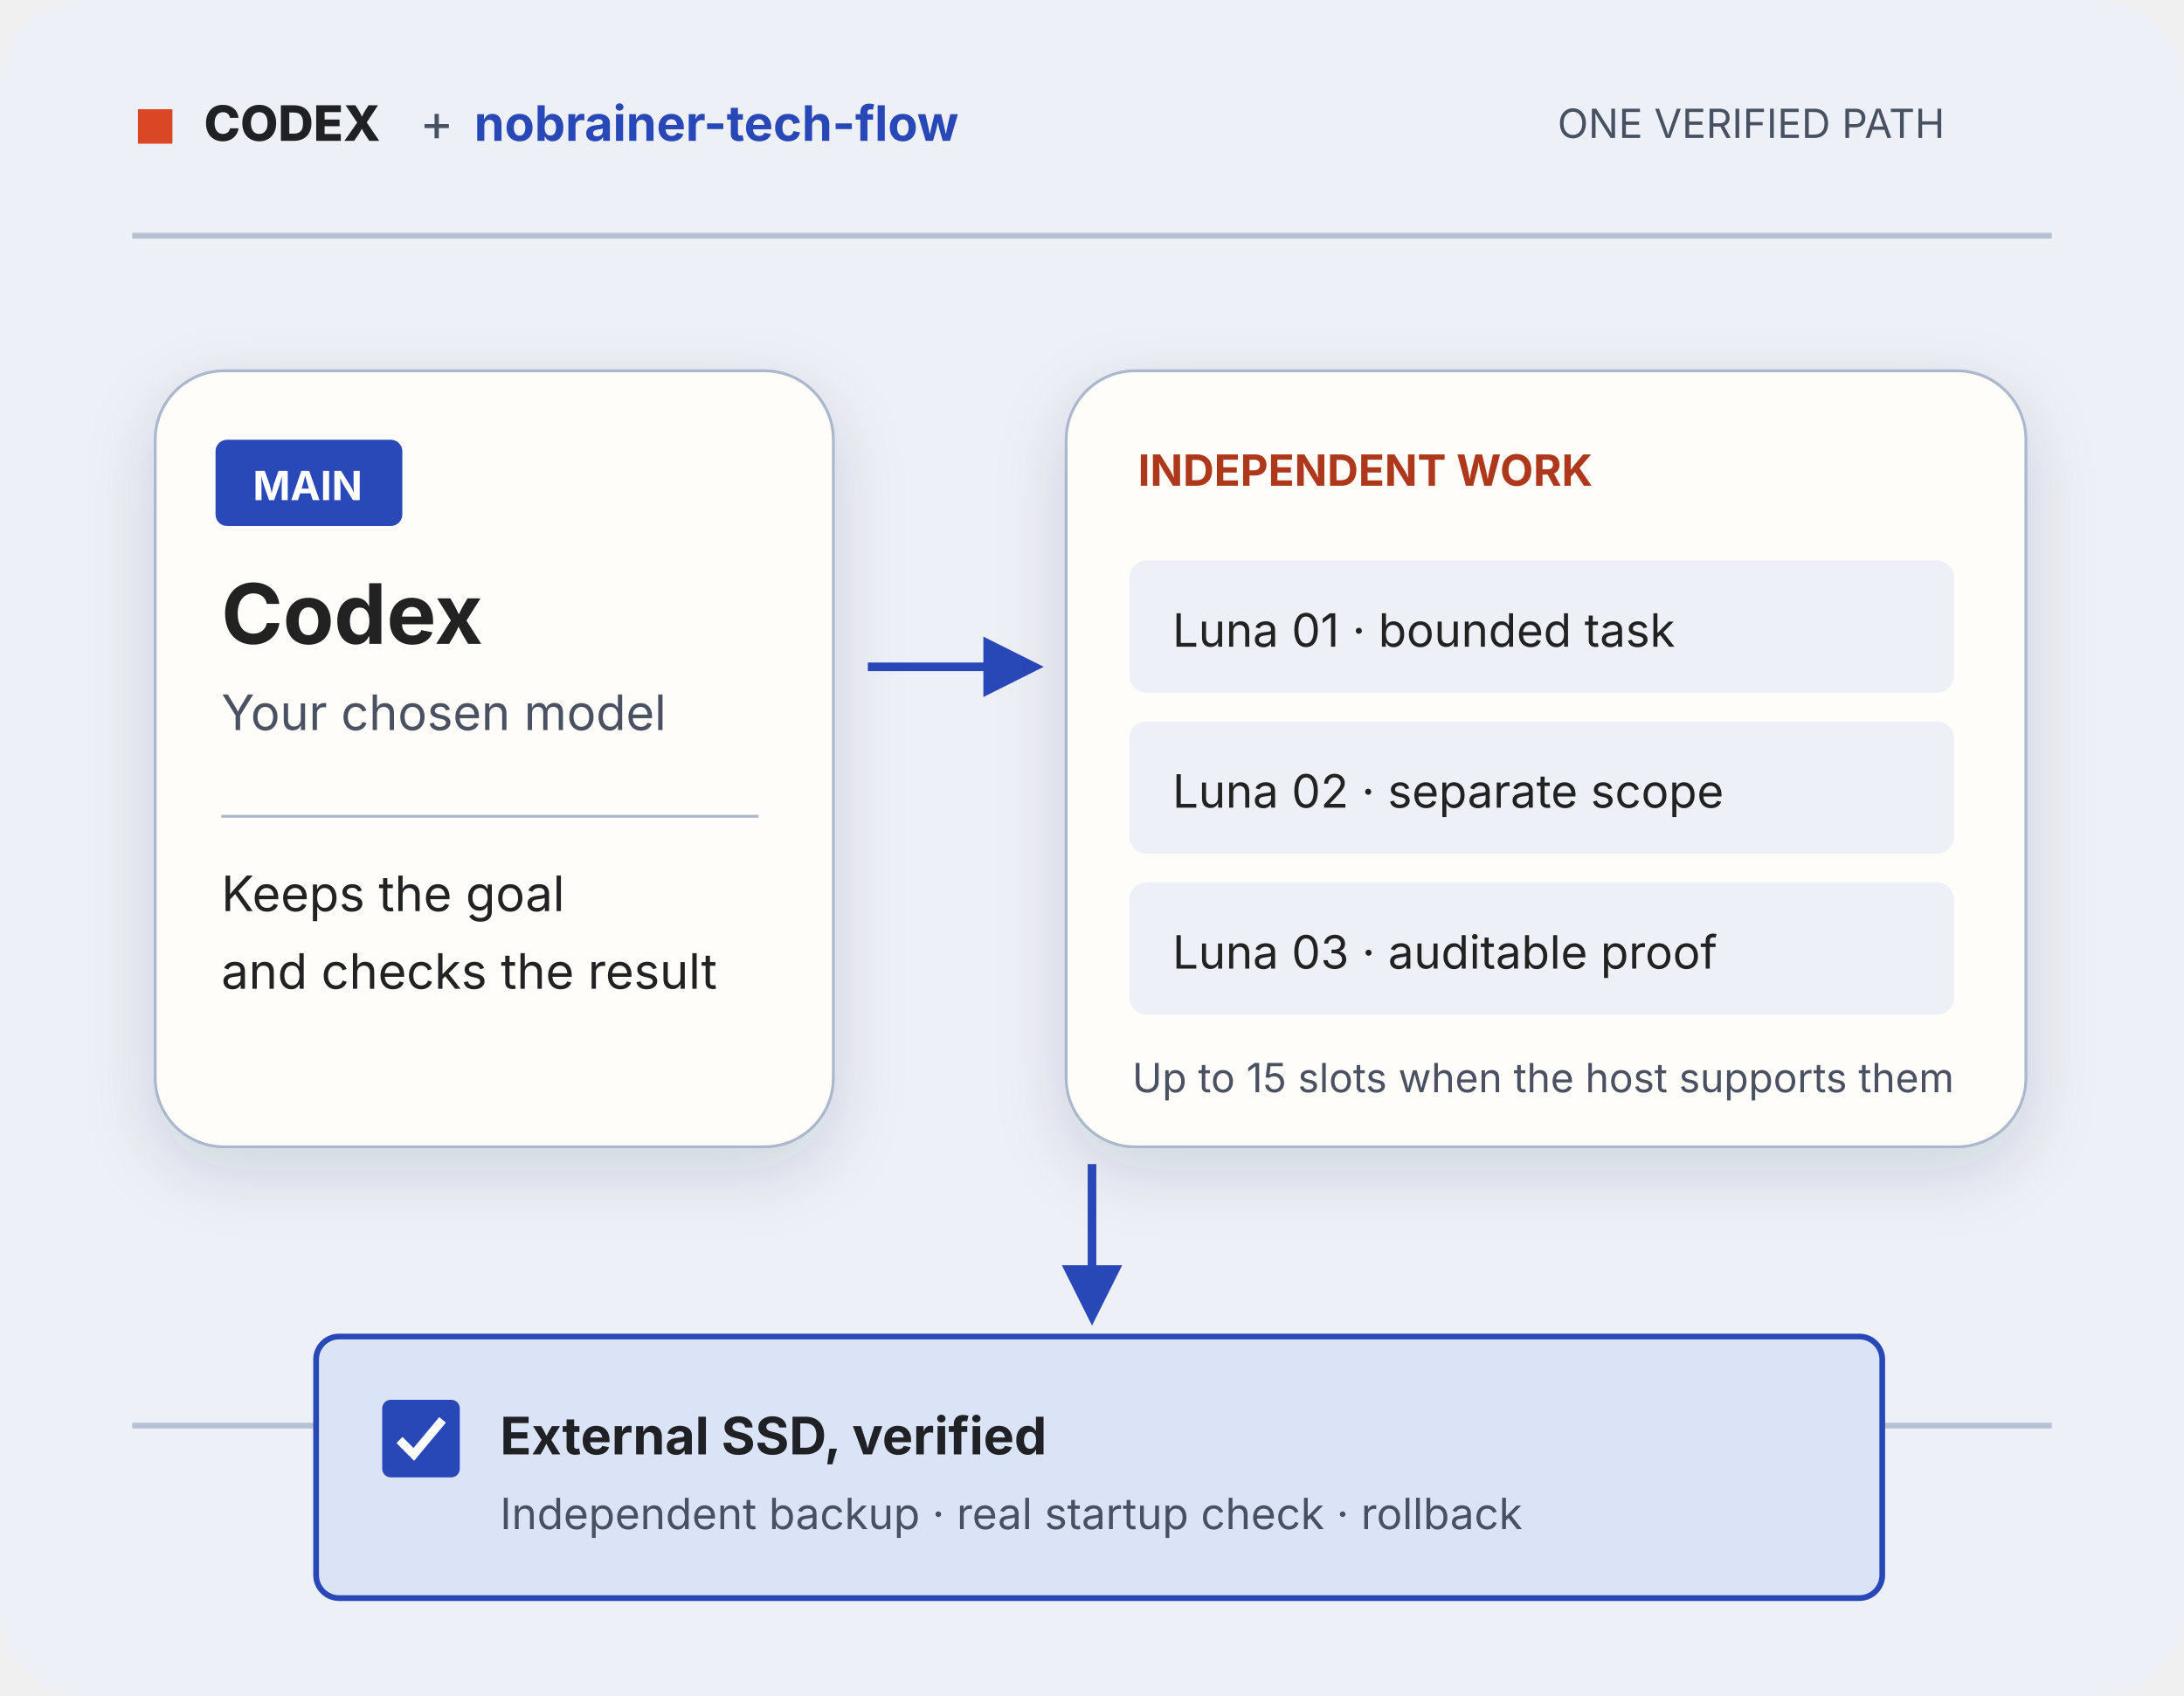
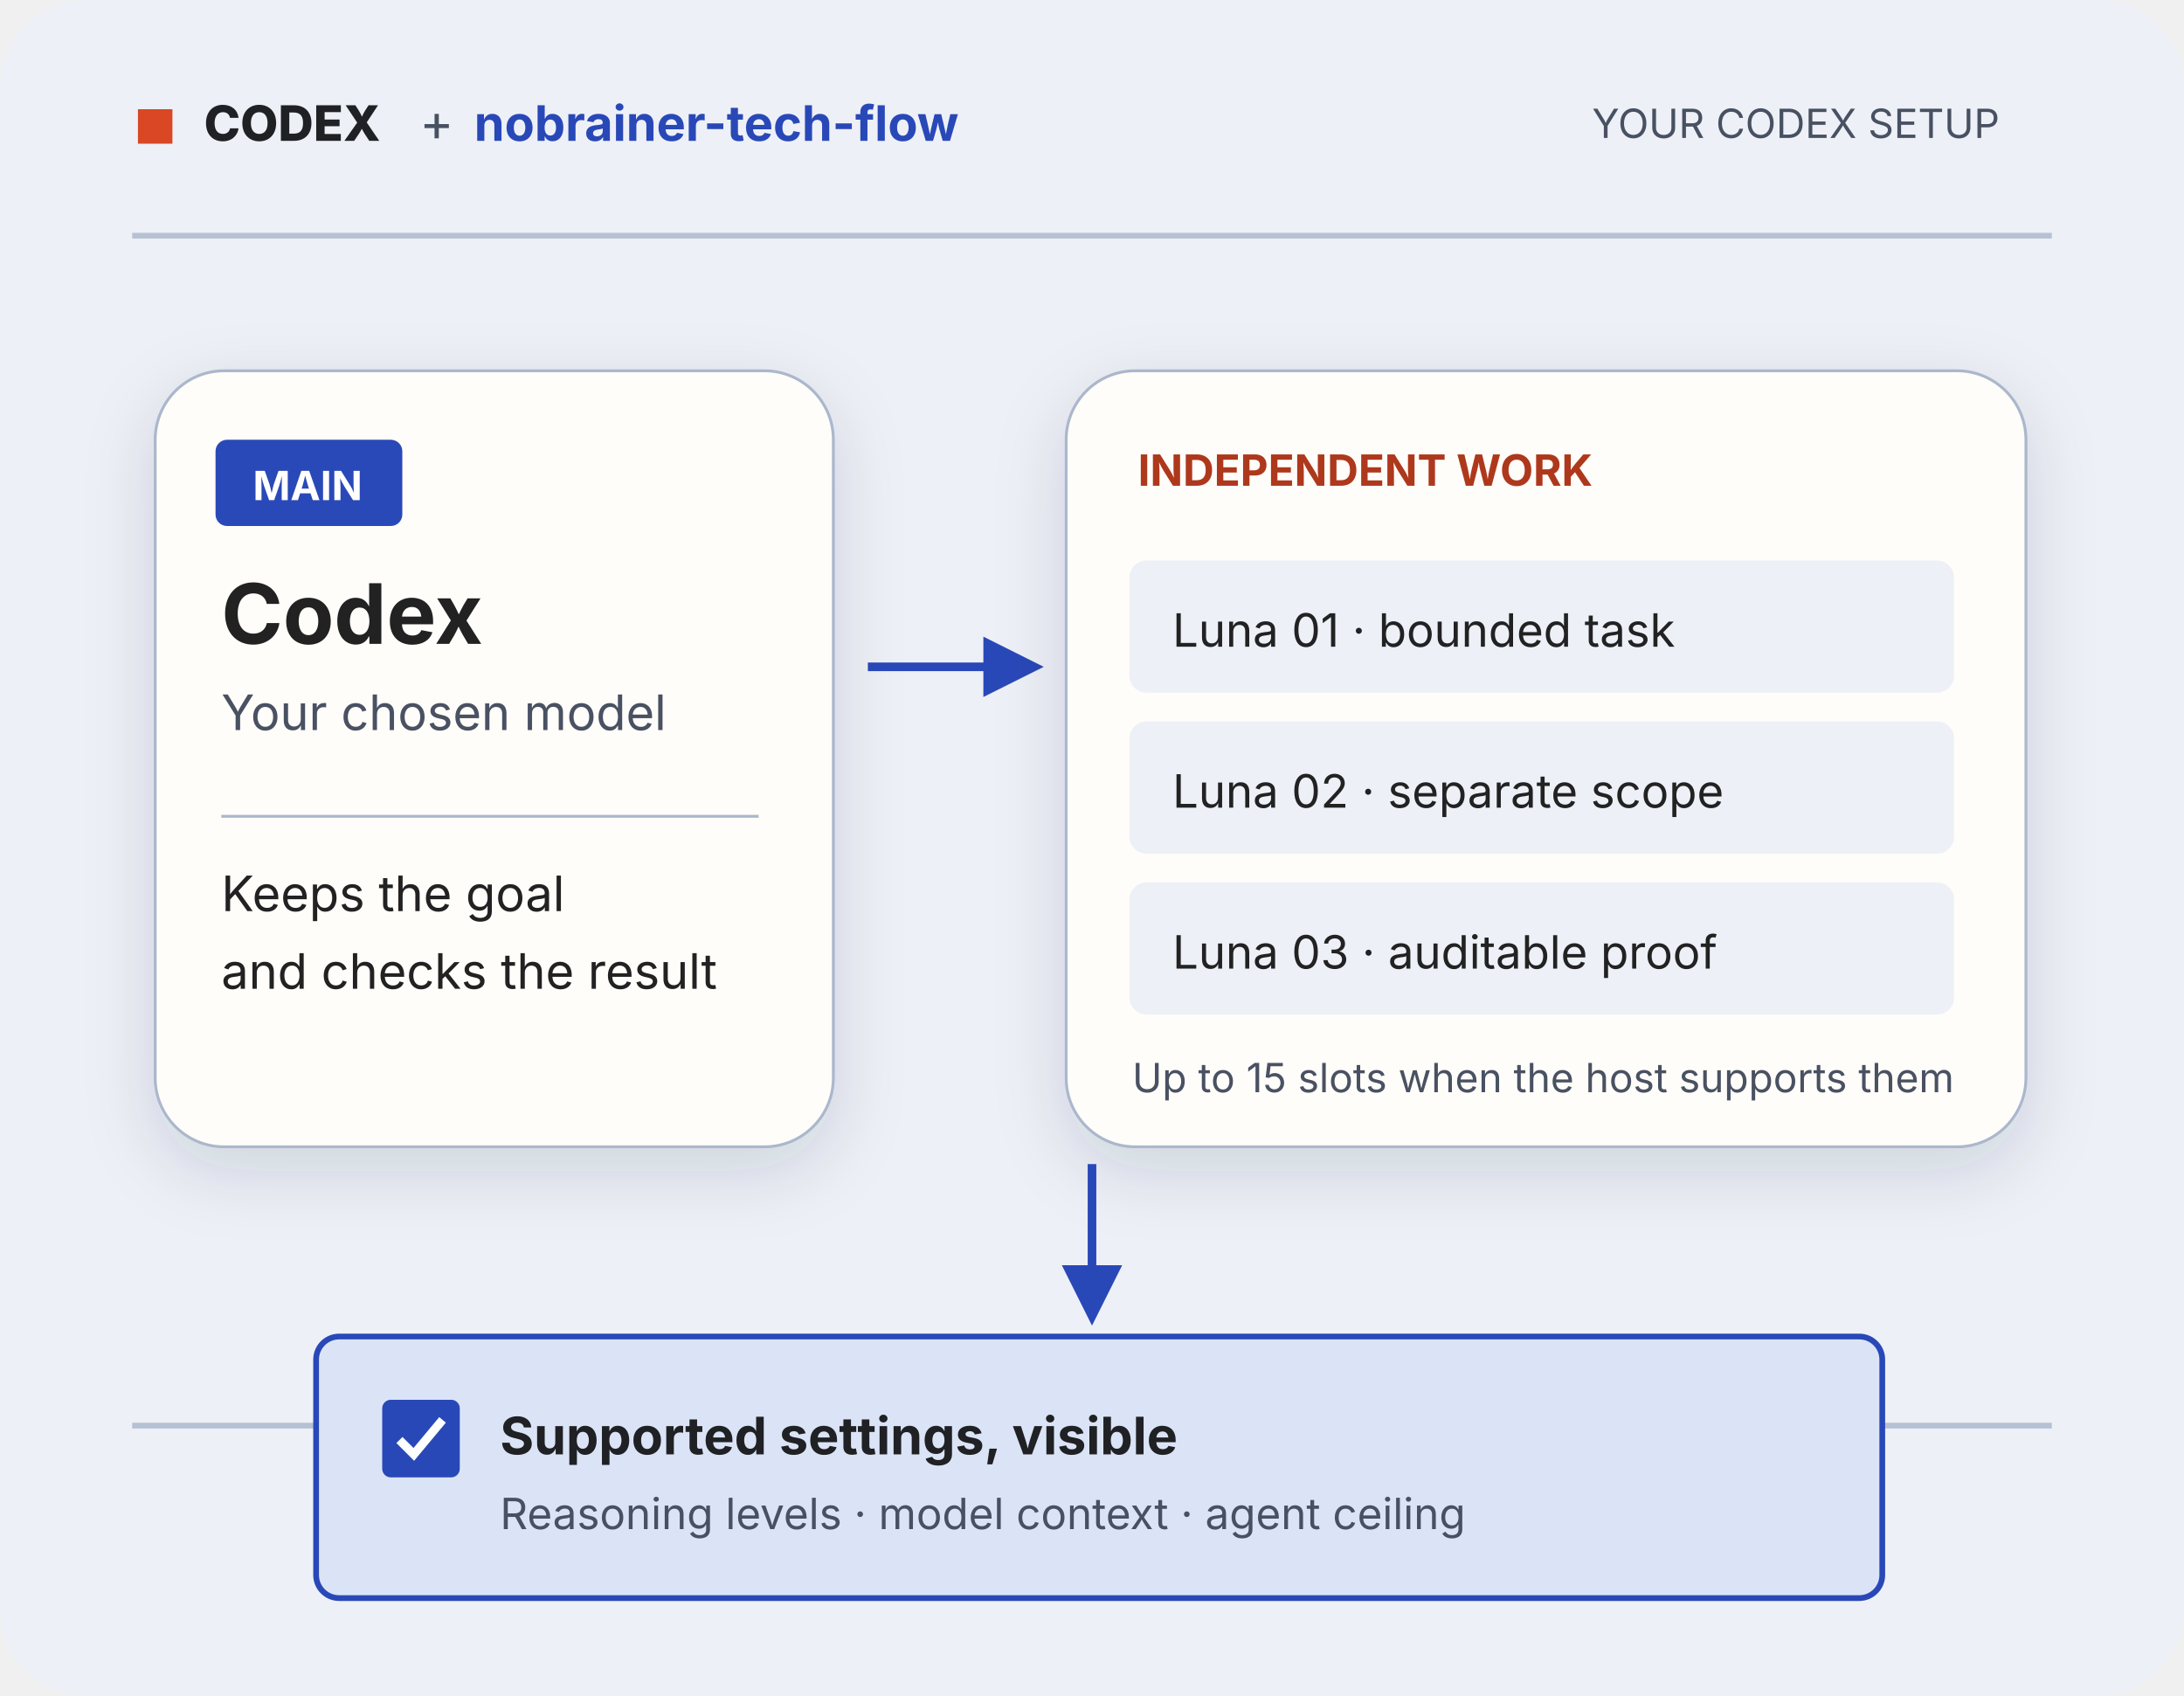
<svg xmlns="http://www.w3.org/2000/svg" viewBox="0 0 760 590" role="img" aria-labelledby="title desc">
  <defs>
    <filter id="lift" x="-20%" y="-30%" width="140%" height="170%">
      <feDropShadow dx="0" dy="8" stdDeviation="12" flood-color="#172943" flood-opacity=".14" />
    </filter>
    <marker id="arrow" viewBox="0 0 10 10" refX="8" refY="5" markerWidth="7" markerHeight="7" orient="auto-start-reverse">
      <path d="M0 0 10 5 0 10Z" fill="#2948b8" />
    </marker>
  </defs>
  <rect width="760" height="590" rx="30" fill="#edf0f6" />
  <path d="M46 82h668M46 496h668" stroke="#b6c2d3" stroke-width="2" />
  <rect x="48" y="38" width="12" height="12" fill="#d94724" />
  <text x="71" y="49" font-family="-apple-system,BlinkMacSystemFont,Segoe UI,sans-serif" font-weight="800" font-size="17" fill="#202124">CODEX</text>
  <text x="146" y="49" font-family="-apple-system,BlinkMacSystemFont,Segoe UI,sans-serif" font-size="18" fill="#485162">+</text>
  <text x="165" y="49" font-family="-apple-system,BlinkMacSystemFont,Segoe UI,sans-serif" font-weight="750" font-size="17" fill="#2948b8">nobrainer-tech-flow</text>
-   <text x="542" y="48" font-family="-apple-system,BlinkMacSystemFont,Segoe UI,sans-serif" font-size="14" fill="#485162">ONE VERIFIED PATH</text>
+   <text x="554" y="48" font-family="-apple-system,BlinkMacSystemFont,Segoe UI,sans-serif" font-size="14" fill="#485162">YOUR CODEX SETUP</text>
  <g filter="url(#lift)">
    <rect x="54" y="129" width="236" height="270" rx="24" fill="#fffdf9" stroke="#abb7cc" />
    <rect x="75" y="153" width="65" height="30" rx="4" fill="#2948b8" />
    <text x="88" y="174" font-family="-apple-system,BlinkMacSystemFont,Segoe UI,sans-serif" font-size="14" font-weight="750" fill="white">MAIN</text>
    <text x="77" y="224" font-family="-apple-system,BlinkMacSystemFont,Segoe UI,sans-serif" font-size="29" font-weight="750" fill="#202124">Codex</text>
    <text x="77" y="254" font-family="-apple-system,BlinkMacSystemFont,Segoe UI,sans-serif" font-size="17" fill="#485162">Your chosen model</text>
    <path d="M77 284h187" stroke="#abb7cc" />
    <text x="77" y="317" font-family="-apple-system,BlinkMacSystemFont,Segoe UI,sans-serif" font-size="17" fill="#202124">Keeps the goal</text>
    <text x="77" y="344" font-family="-apple-system,BlinkMacSystemFont,Segoe UI,sans-serif" font-size="17" fill="#202124">and checks the result</text>
  </g>
  <path d="M302 232h57" stroke="#2948b8" stroke-width="3" marker-end="url(#arrow)" />
  <g filter="url(#lift)">
    <rect x="371" y="129" width="334" height="270" rx="24" fill="#fffdf9" stroke="#abb7cc" />
    <text x="396" y="169" font-family="-apple-system,BlinkMacSystemFont,Segoe UI,sans-serif" font-size="15" font-weight="750" fill="#ae381d">INDEPENDENT WORK</text>
    <g fill="#edf0f6">
      <rect x="393" y="195" width="287" height="46" rx="6" />
      <rect x="393" y="251" width="287" height="46" rx="6" />
      <rect x="393" y="307" width="287" height="46" rx="6" />
    </g>
    <g font-family="-apple-system,BlinkMacSystemFont,Segoe UI,sans-serif" font-size="16" fill="#202124">
      <text x="408" y="225">Luna 01  ·  bounded task</text>
      <text x="408" y="281">Luna 02  ·  separate scope</text>
      <text x="408" y="337">Luna 03  ·  auditable proof</text>
    </g>
    <text x="394" y="380" font-family="-apple-system,BlinkMacSystemFont,Segoe UI,sans-serif" font-size="14" fill="#485162">Up to 15 slots when the host supports them</text>
  </g>
  <path d="M380 405v52" stroke="#2948b8" stroke-width="3" marker-end="url(#arrow)" />
  <rect x="110" y="465" width="545" height="91" rx="8" fill="#dbe4f6" stroke="#2948b8" stroke-width="2" />
  <rect x="133" y="487" width="27" height="27" rx="3" fill="#2948b8" />
  <path d="M139 501l5 5 10-12" fill="none" stroke="white" stroke-width="3" />
-   <text x="174" y="506" font-family="-apple-system,BlinkMacSystemFont,Segoe UI,sans-serif" font-size="18" font-weight="700" fill="#202124">External SSD, verified</text>
-   <text x="174" y="532" font-family="-apple-system,BlinkMacSystemFont,Segoe UI,sans-serif" font-size="15" fill="#485162">Independent backup  ·  real startup check  ·  rollback</text>
+   <text x="174" y="506" font-family="-apple-system,BlinkMacSystemFont,Segoe UI,sans-serif" font-size="18" font-weight="700" fill="#202124">Supported settings, visible</text>
+   <text x="174" y="532" font-family="-apple-system,BlinkMacSystemFont,Segoe UI,sans-serif" font-size="15" fill="#485162">Reasoning levels  ·  model context  ·  agent ceiling</text>
</svg>
